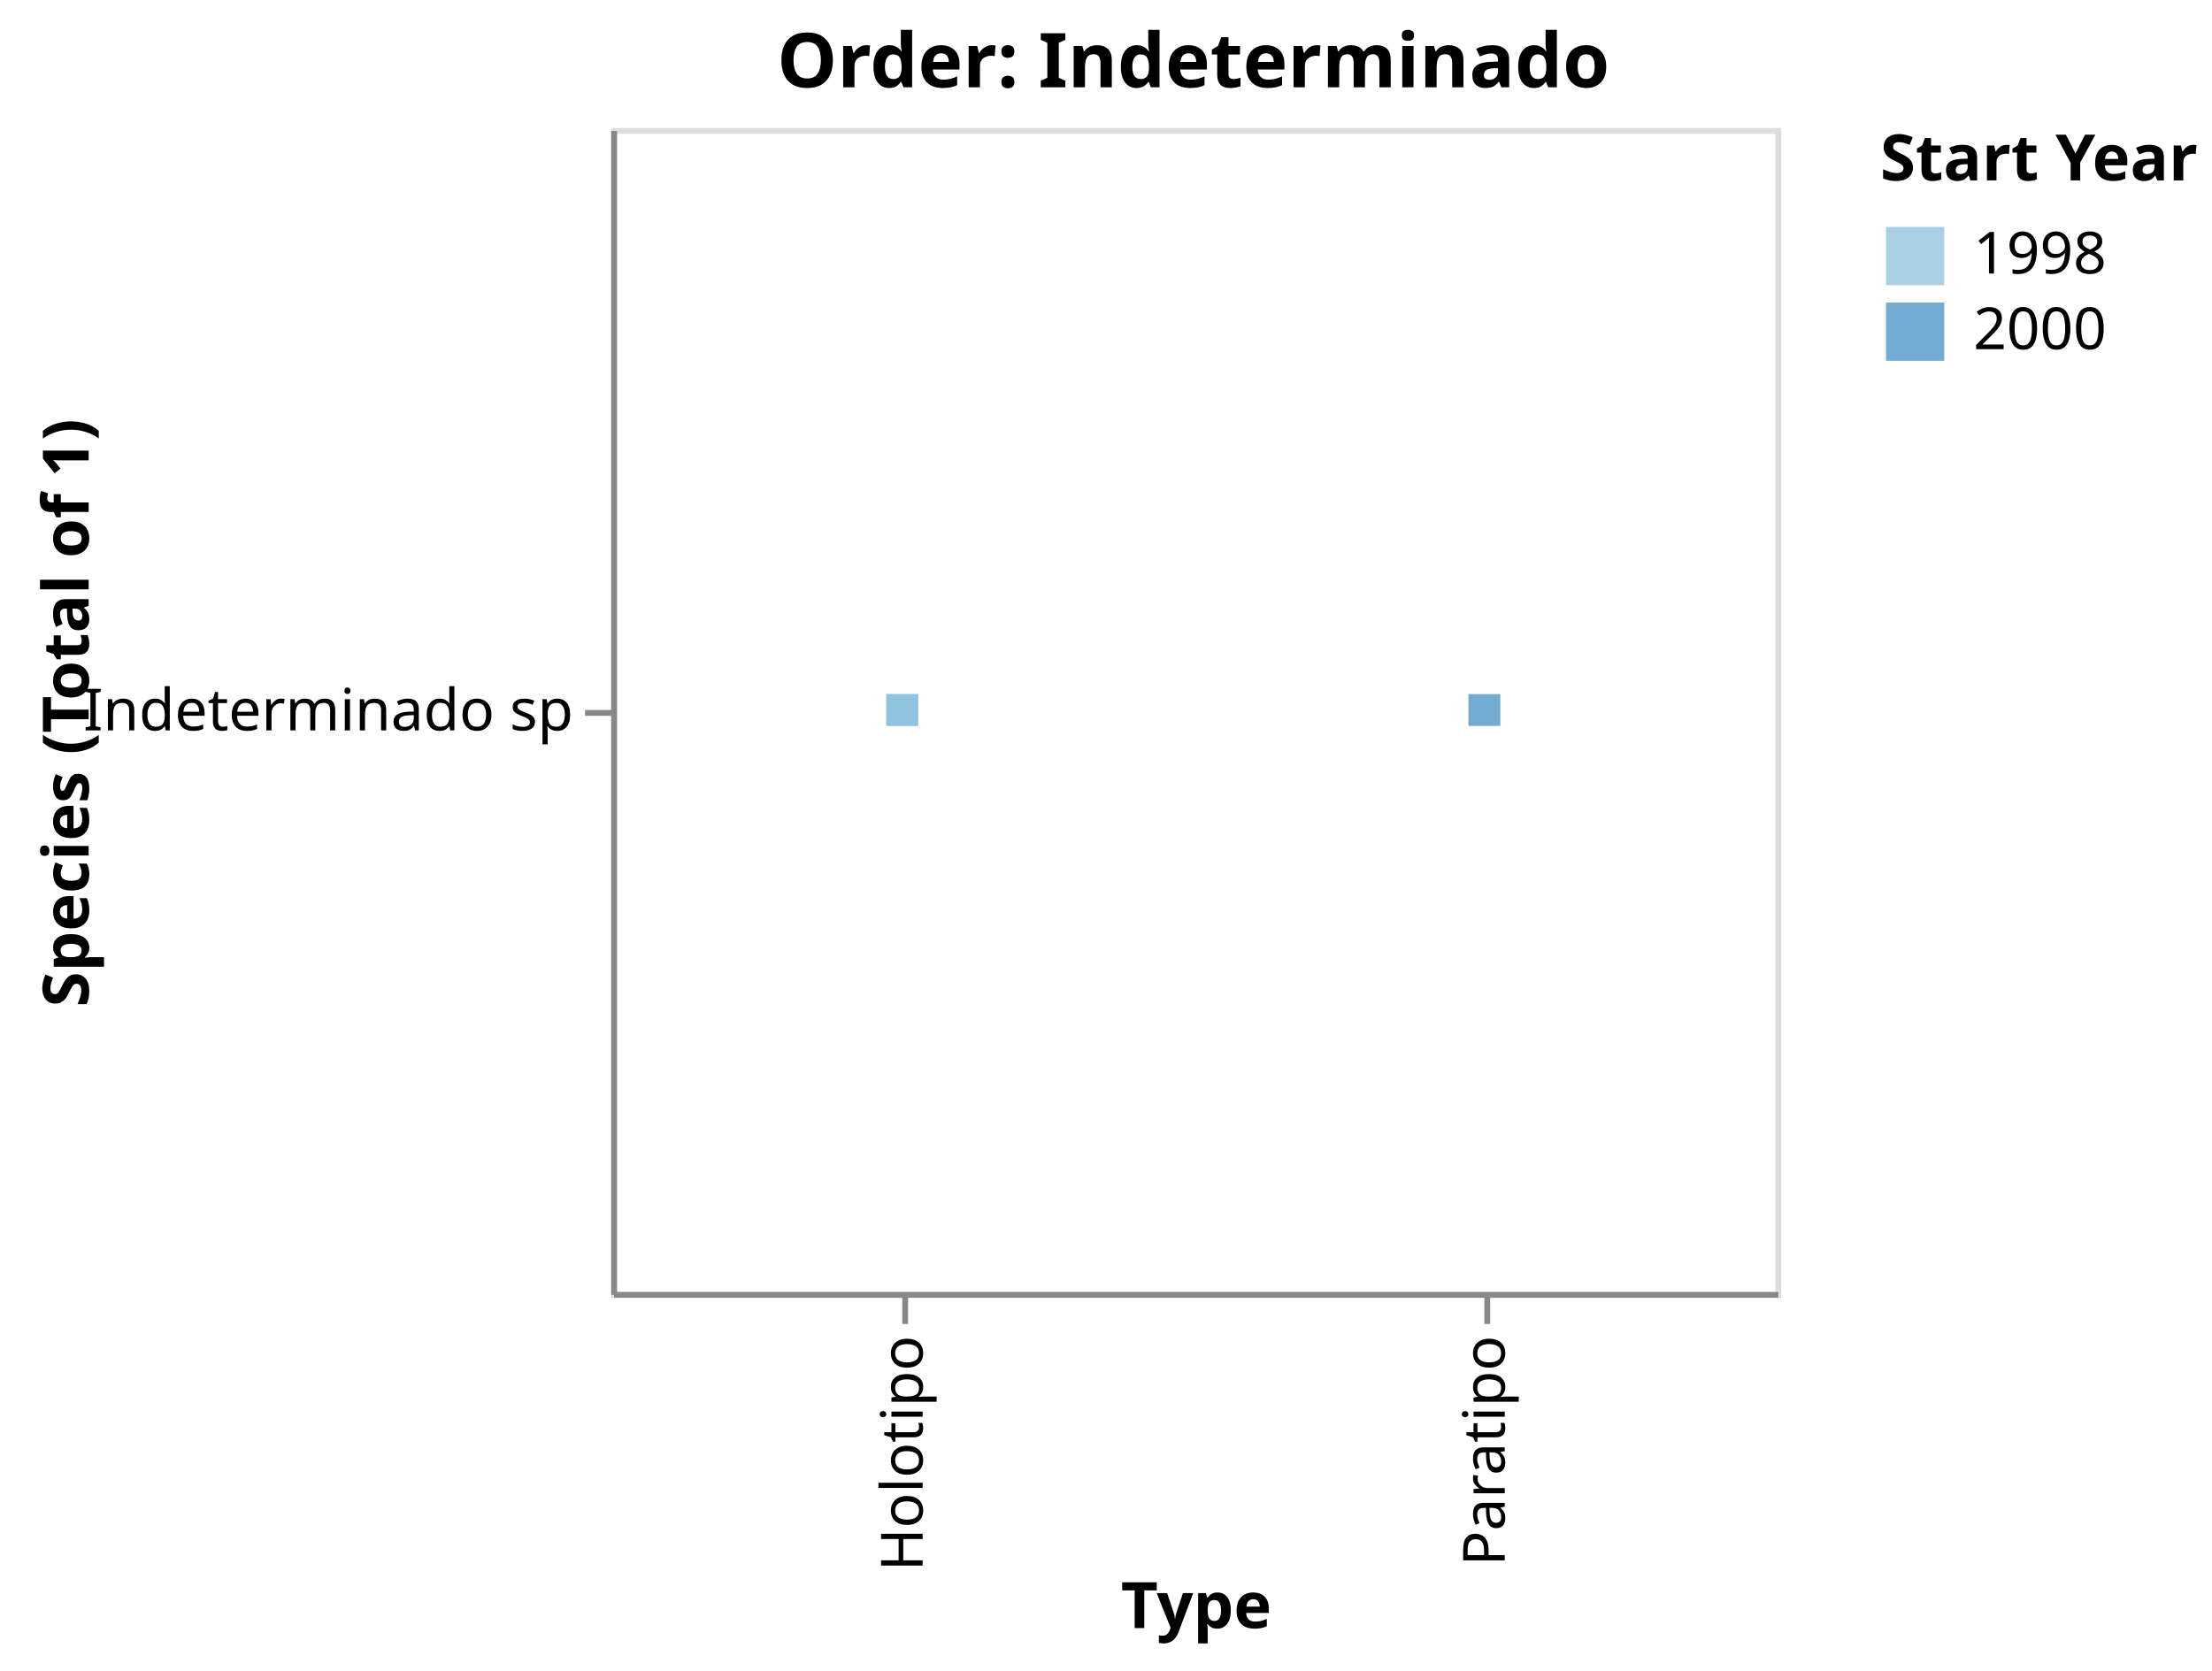
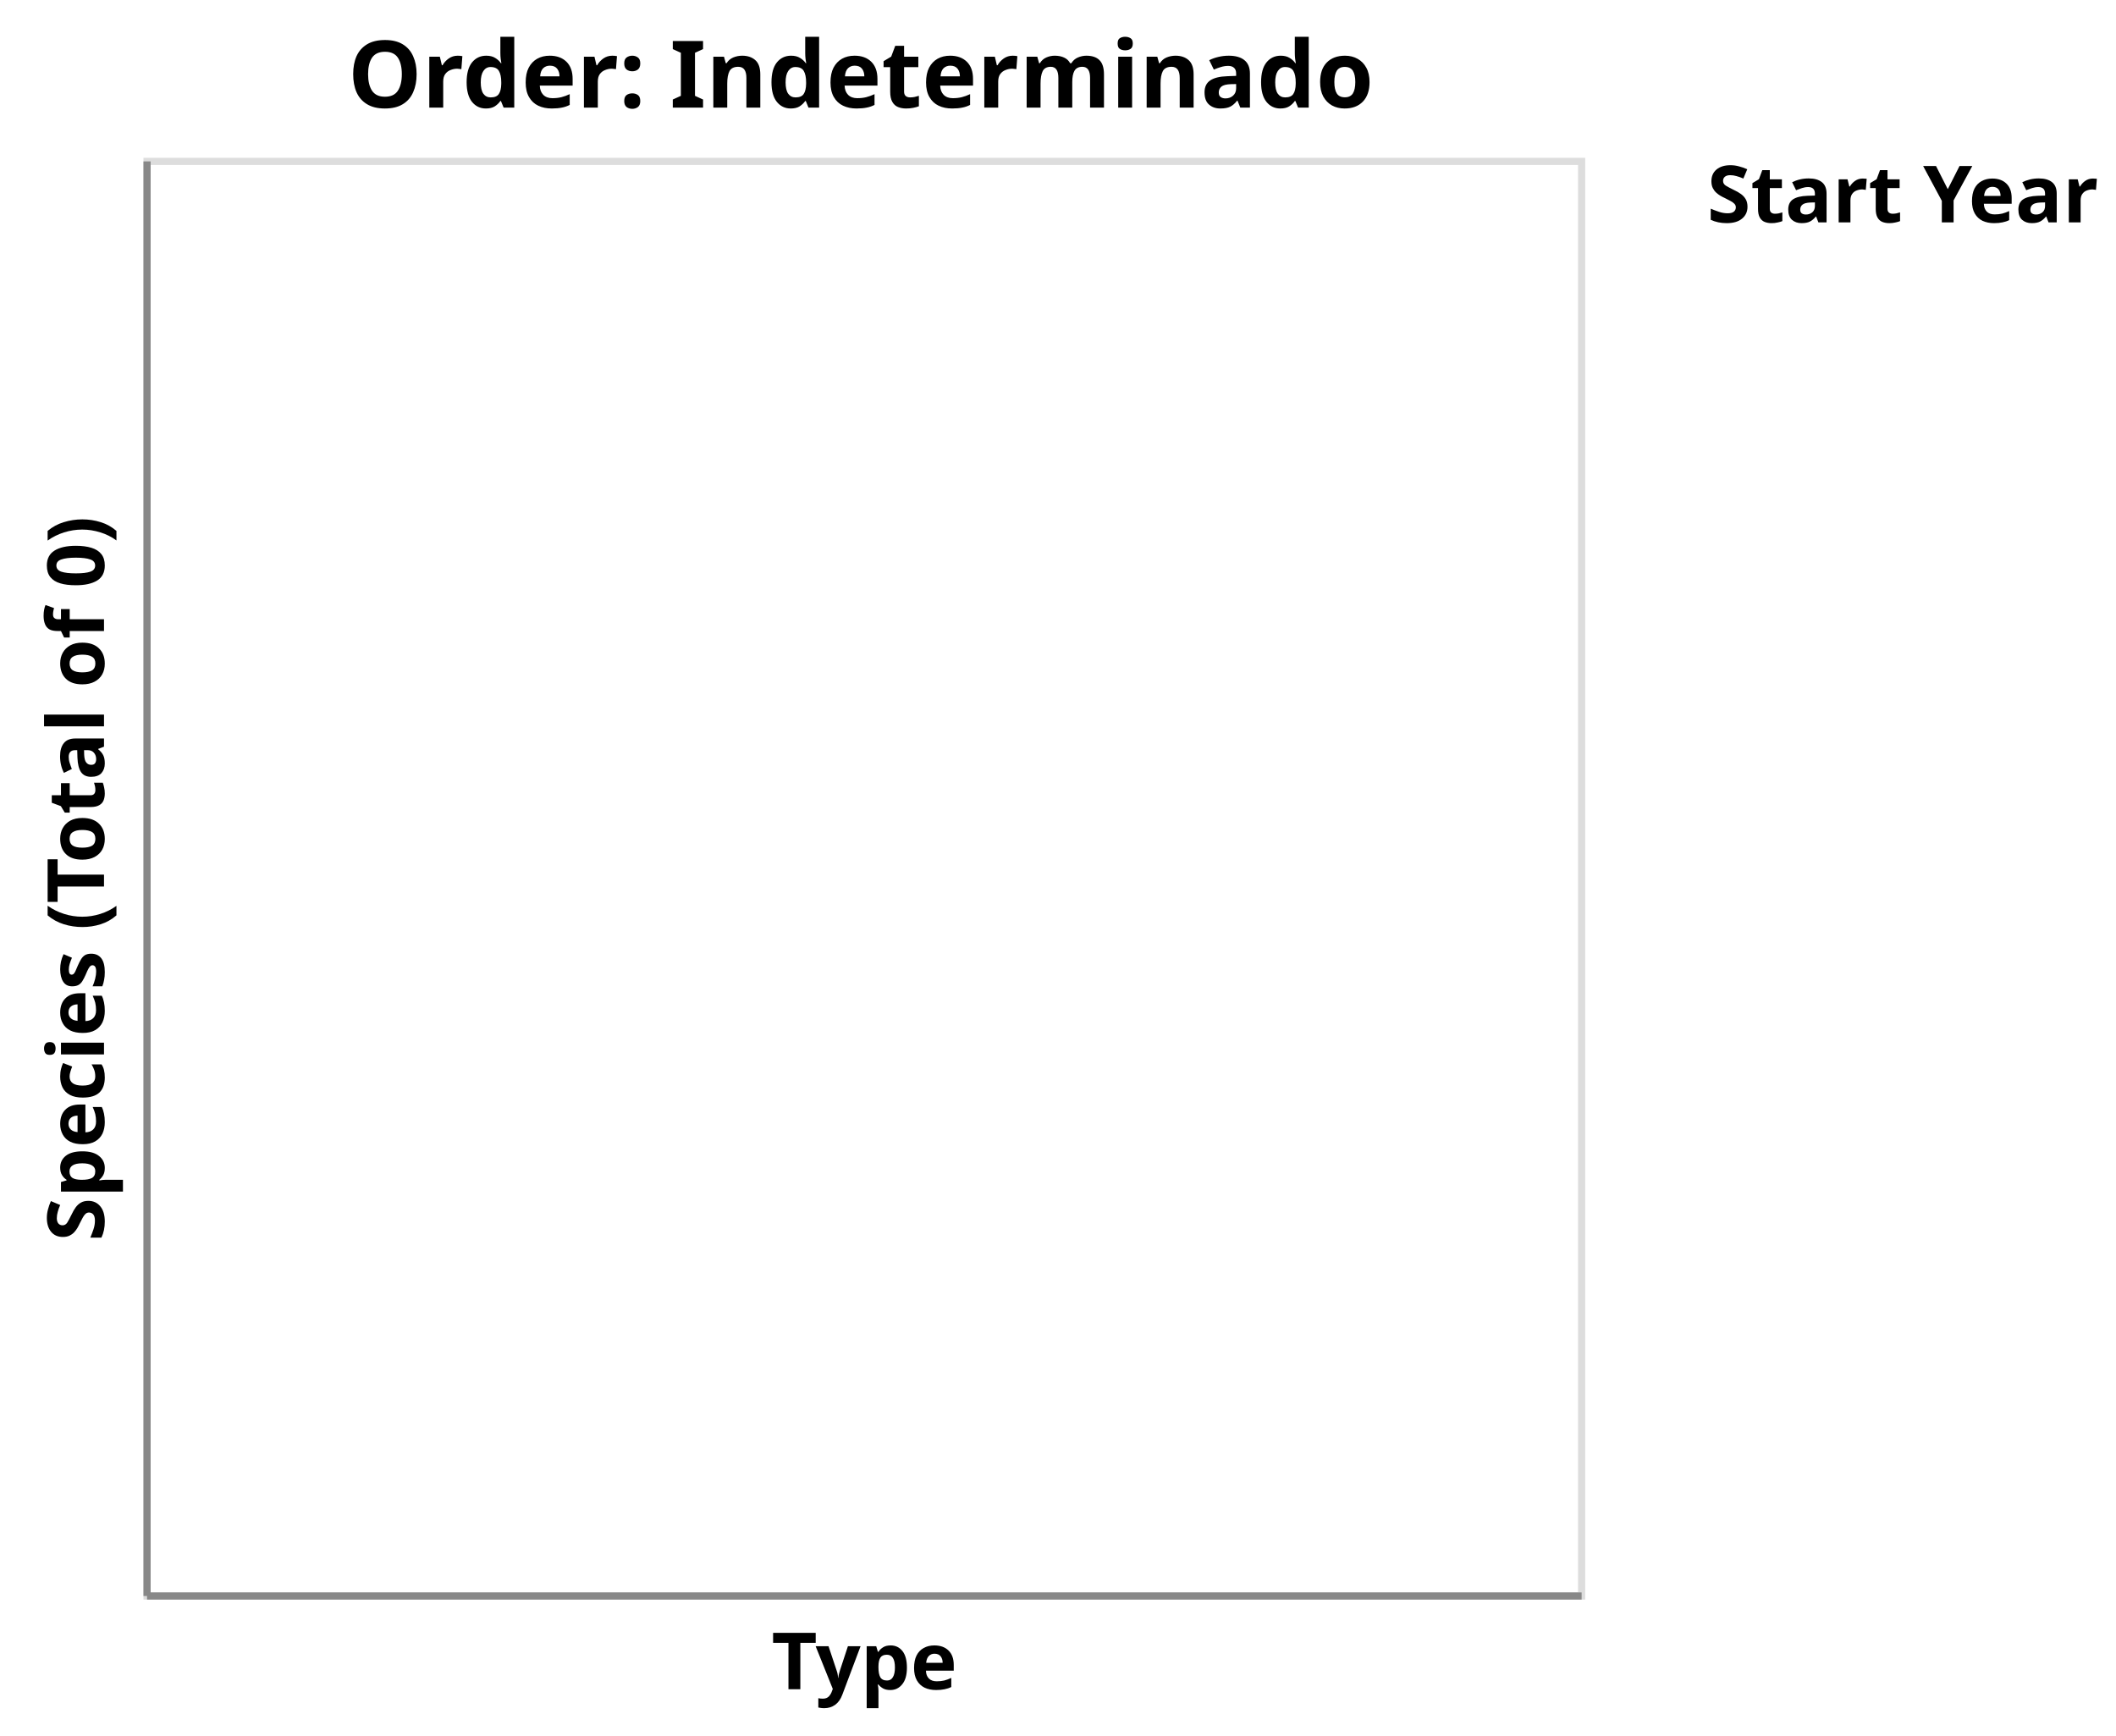
- <svg xmlns="http://www.w3.org/2000/svg" class="marks" width="380" height="287" viewBox="0 0 380 287" version="1.1">
-   <g transform="translate(105,22)">
+ <svg xmlns="http://www.w3.org/2000/svg" class="marks" width="295" height="242" viewBox="0 0 295 242" version="1.1">
+   <g transform="translate(20,22)">
    <g class="mark-group role-frame root">
      <g transform="translate(0,0)">
        <path class="background" d="M0.5,0.5h200v200h-200Z" style="fill: none; stroke: #ddd;" />
        <g>
-           <g class="mark-symbol role-mark marks">
-             <path transform="translate(50,100)" d="M-2.739,-2.739h5.477v5.477h-5.477Z" style="fill: rgb(134, 188, 220); stroke-width: 2; opacity: 0.7;" />
-             <path transform="translate(50,100)" d="M-2.739,-2.739h5.477v5.477h-5.477Z" style="fill: rgb(134, 188, 220); stroke-width: 2; opacity: 0.7;" />
-             <path transform="translate(150,100)" d="M-2.739,-2.739h5.477v5.477h-5.477Z" style="fill: rgb(56, 135, 192); stroke-width: 2; opacity: 0.7;" />
-           </g>
+           <g class="mark-symbol role-mark marks" />
          <g class="mark-group role-legend">
            <g transform="translate(218,0)">
-               <path class="background" d="M0,0h52v40h-52Z" style="pointer-events: none; fill: none;" />
+               <path class="background" d="M0,0h52v11h-52Z" style="pointer-events: none; fill: none;" />
              <g>
                <g class="mark-group role-legend-entry">
                  <g transform="translate(0,16)">
                    <path class="background" d="M0,0h0v0h0Z" style="pointer-events: none; fill: none;" />
                    <g>
-                       <g class="mark-group role-scope">
-                         <g transform="translate(0,0)">
-                           <path class="background" d="M0,0h38.246v11h-38.246Z" style="pointer-events: none; fill: none; opacity: 1;" />
-                           <g>
-                             <g class="mark-symbol role-legend-symbol" style="pointer-events: none;">
-                               <path transform="translate(6,6)" d="M-5,-5h10v10h-10Z" style="fill: rgb(134, 188, 220); stroke-width: 1.5; opacity: 0.7;" />
-                             </g>
-                             <g class="mark-text role-legend-label" style="pointer-events: none;">
-                               <text text-anchor="start" transform="translate(16,9)" style="font-family: sans-serif; font-size: 10px; fill: #000; opacity: 1;">1998</text>
-                             </g>
-                           </g>
-                           <path class="foreground" d="" style="pointer-events: none; display: none; fill: none;" />
-                         </g>
-                         <g transform="translate(0,13)">
-                           <path class="background" d="M0,0h38.246v11h-38.246Z" style="pointer-events: none; fill: none; opacity: 1;" />
-                           <g>
-                             <g class="mark-symbol role-legend-symbol" style="pointer-events: none;">
-                               <path transform="translate(6,6)" d="M-5,-5h10v10h-10Z" style="fill: rgb(56, 135, 192); stroke-width: 1.5; opacity: 0.7;" />
-                             </g>
-                             <g class="mark-text role-legend-label" style="pointer-events: none;">
-                               <text text-anchor="start" transform="translate(16,9)" style="font-family: sans-serif; font-size: 10px; fill: #000; opacity: 1;">2000</text>
-                             </g>
-                           </g>
-                           <path class="foreground" d="" style="pointer-events: none; display: none; fill: none;" />
-                         </g>
-                       </g>
+                       <g class="mark-group role-scope" />
                    </g>
                    <path class="foreground" d="" style="pointer-events: none; display: none; fill: none;" />
                  </g>
                </g>
                <g class="mark-text role-legend-title" style="pointer-events: none;">
                  <text text-anchor="start" transform="translate(0,9)" style="font-family: sans-serif; font-size: 11px; font-weight: bold; fill: #000; opacity: 1;">Start Year</text>
                </g>
              </g>
              <path class="foreground" d="" style="pointer-events: none; display: none; fill: none;" />
            </g>
          </g>
          <g class="mark-group role-title">
            <g transform="translate(100,-17)">
              <path class="background" d="M0,0h0v0h0Z" style="pointer-events: none; fill: none;" />
              <g>
                <g class="mark-text role-title-text" style="pointer-events: none;">
                  <text text-anchor="middle" transform="translate(0,10)" style="font-family: sans-serif; font-size: 13px; font-weight: bold; fill: #000; opacity: 1;">Order: Indeterminado</text>
                </g>
              </g>
              <path class="foreground" d="" style="pointer-events: none; display: none; fill: none;" />
            </g>
          </g>
          <g class="mark-group role-axis">
            <g transform="translate(0.5,200.5)">
              <path class="background" d="M0,0h0v0h0Z" style="pointer-events: none; fill: none;" />
              <g>
-                 <g class="mark-rule role-axis-tick" style="pointer-events: none;">
-                   <line transform="translate(50,0)" x2="0" y2="5" style="fill: none; stroke: #888; stroke-width: 1; opacity: 1;" />
-                   <line transform="translate(150,0)" x2="0" y2="5" style="fill: none; stroke: #888; stroke-width: 1; opacity: 1;" />
-                 </g>
-                 <g class="mark-text role-axis-label" style="pointer-events: none;">
-                   <text text-anchor="end" transform="translate(50,7) rotate(270) translate(0,3)" style="font-family: sans-serif; font-size: 10px; fill: #000; opacity: 1;">Holotipo</text>
-                   <text text-anchor="end" transform="translate(150,7) rotate(270) translate(0,3)" style="font-family: sans-serif; font-size: 10px; fill: #000; opacity: 1;">Paratipo</text>
-                 </g>
+                 <g class="mark-rule role-axis-tick" style="pointer-events: none;" />
+                 <g class="mark-text role-axis-label" style="pointer-events: none;" />
                <g class="mark-rule role-axis-domain" style="pointer-events: none;">
                  <line transform="translate(0,0)" x2="200" y2="0" style="fill: none; stroke: #888; stroke-width: 1; opacity: 1;" />
                </g>
                <g class="mark-text role-axis-title" style="pointer-events: none;">
-                   <text text-anchor="middle" transform="translate(100,57.24609)" style="font-family: sans-serif; font-size: 11px; font-weight: bold; fill: #000; opacity: 1;">Type</text>
+                   <text text-anchor="middle" transform="translate(100,13)" style="font-family: sans-serif; font-size: 11px; font-weight: bold; fill: #000; opacity: 1;">Type</text>
                </g>
              </g>
              <path class="foreground" d="" style="pointer-events: none; display: none; fill: none;" />
            </g>
          </g>
          <g class="mark-group role-axis">
            <g transform="translate(0.5,0.5)">
              <path class="background" d="M0,0h0v0h0Z" style="pointer-events: none; fill: none;" />
              <g>
-                 <g class="mark-rule role-axis-tick" style="pointer-events: none;">
-                   <line transform="translate(0,100)" x2="-5" y2="0" style="fill: none; stroke: #888; stroke-width: 1; opacity: 1;" />
-                 </g>
-                 <g class="mark-text role-axis-label" style="pointer-events: none;">
-                   <text text-anchor="end" transform="translate(-7,103)" style="font-family: sans-serif; font-size: 10px; fill: #000; opacity: 1;">Indeterminado sp</text>
-                 </g>
+                 <g class="mark-rule role-axis-tick" style="pointer-events: none;" />
+                 <g class="mark-text role-axis-label" style="pointer-events: none;" />
                <g class="mark-rule role-axis-domain" style="pointer-events: none;">
                  <line transform="translate(0,0)" x2="0" y2="200" style="fill: none; stroke: #888; stroke-width: 1; opacity: 1;" />
                </g>
                <g class="mark-text role-axis-title" style="pointer-events: none;">
-                   <text text-anchor="middle" transform="translate(-88.27051,100) rotate(-90) translate(0,-2)" style="font-family: sans-serif; font-size: 11px; font-weight: bold; fill: #000; opacity: 1;">Species (Total of 1)</text>
+                   <text text-anchor="middle" transform="translate(-4,100) rotate(-90) translate(0,-2)" style="font-family: sans-serif; font-size: 11px; font-weight: bold; fill: #000; opacity: 1;">Species (Total of 0)</text>
                </g>
              </g>
              <path class="foreground" d="" style="pointer-events: none; display: none; fill: none;" />
            </g>
          </g>
        </g>
        <path class="foreground" d="" style="display: none; fill: none;" />
      </g>
    </g>
  </g>
</svg>
